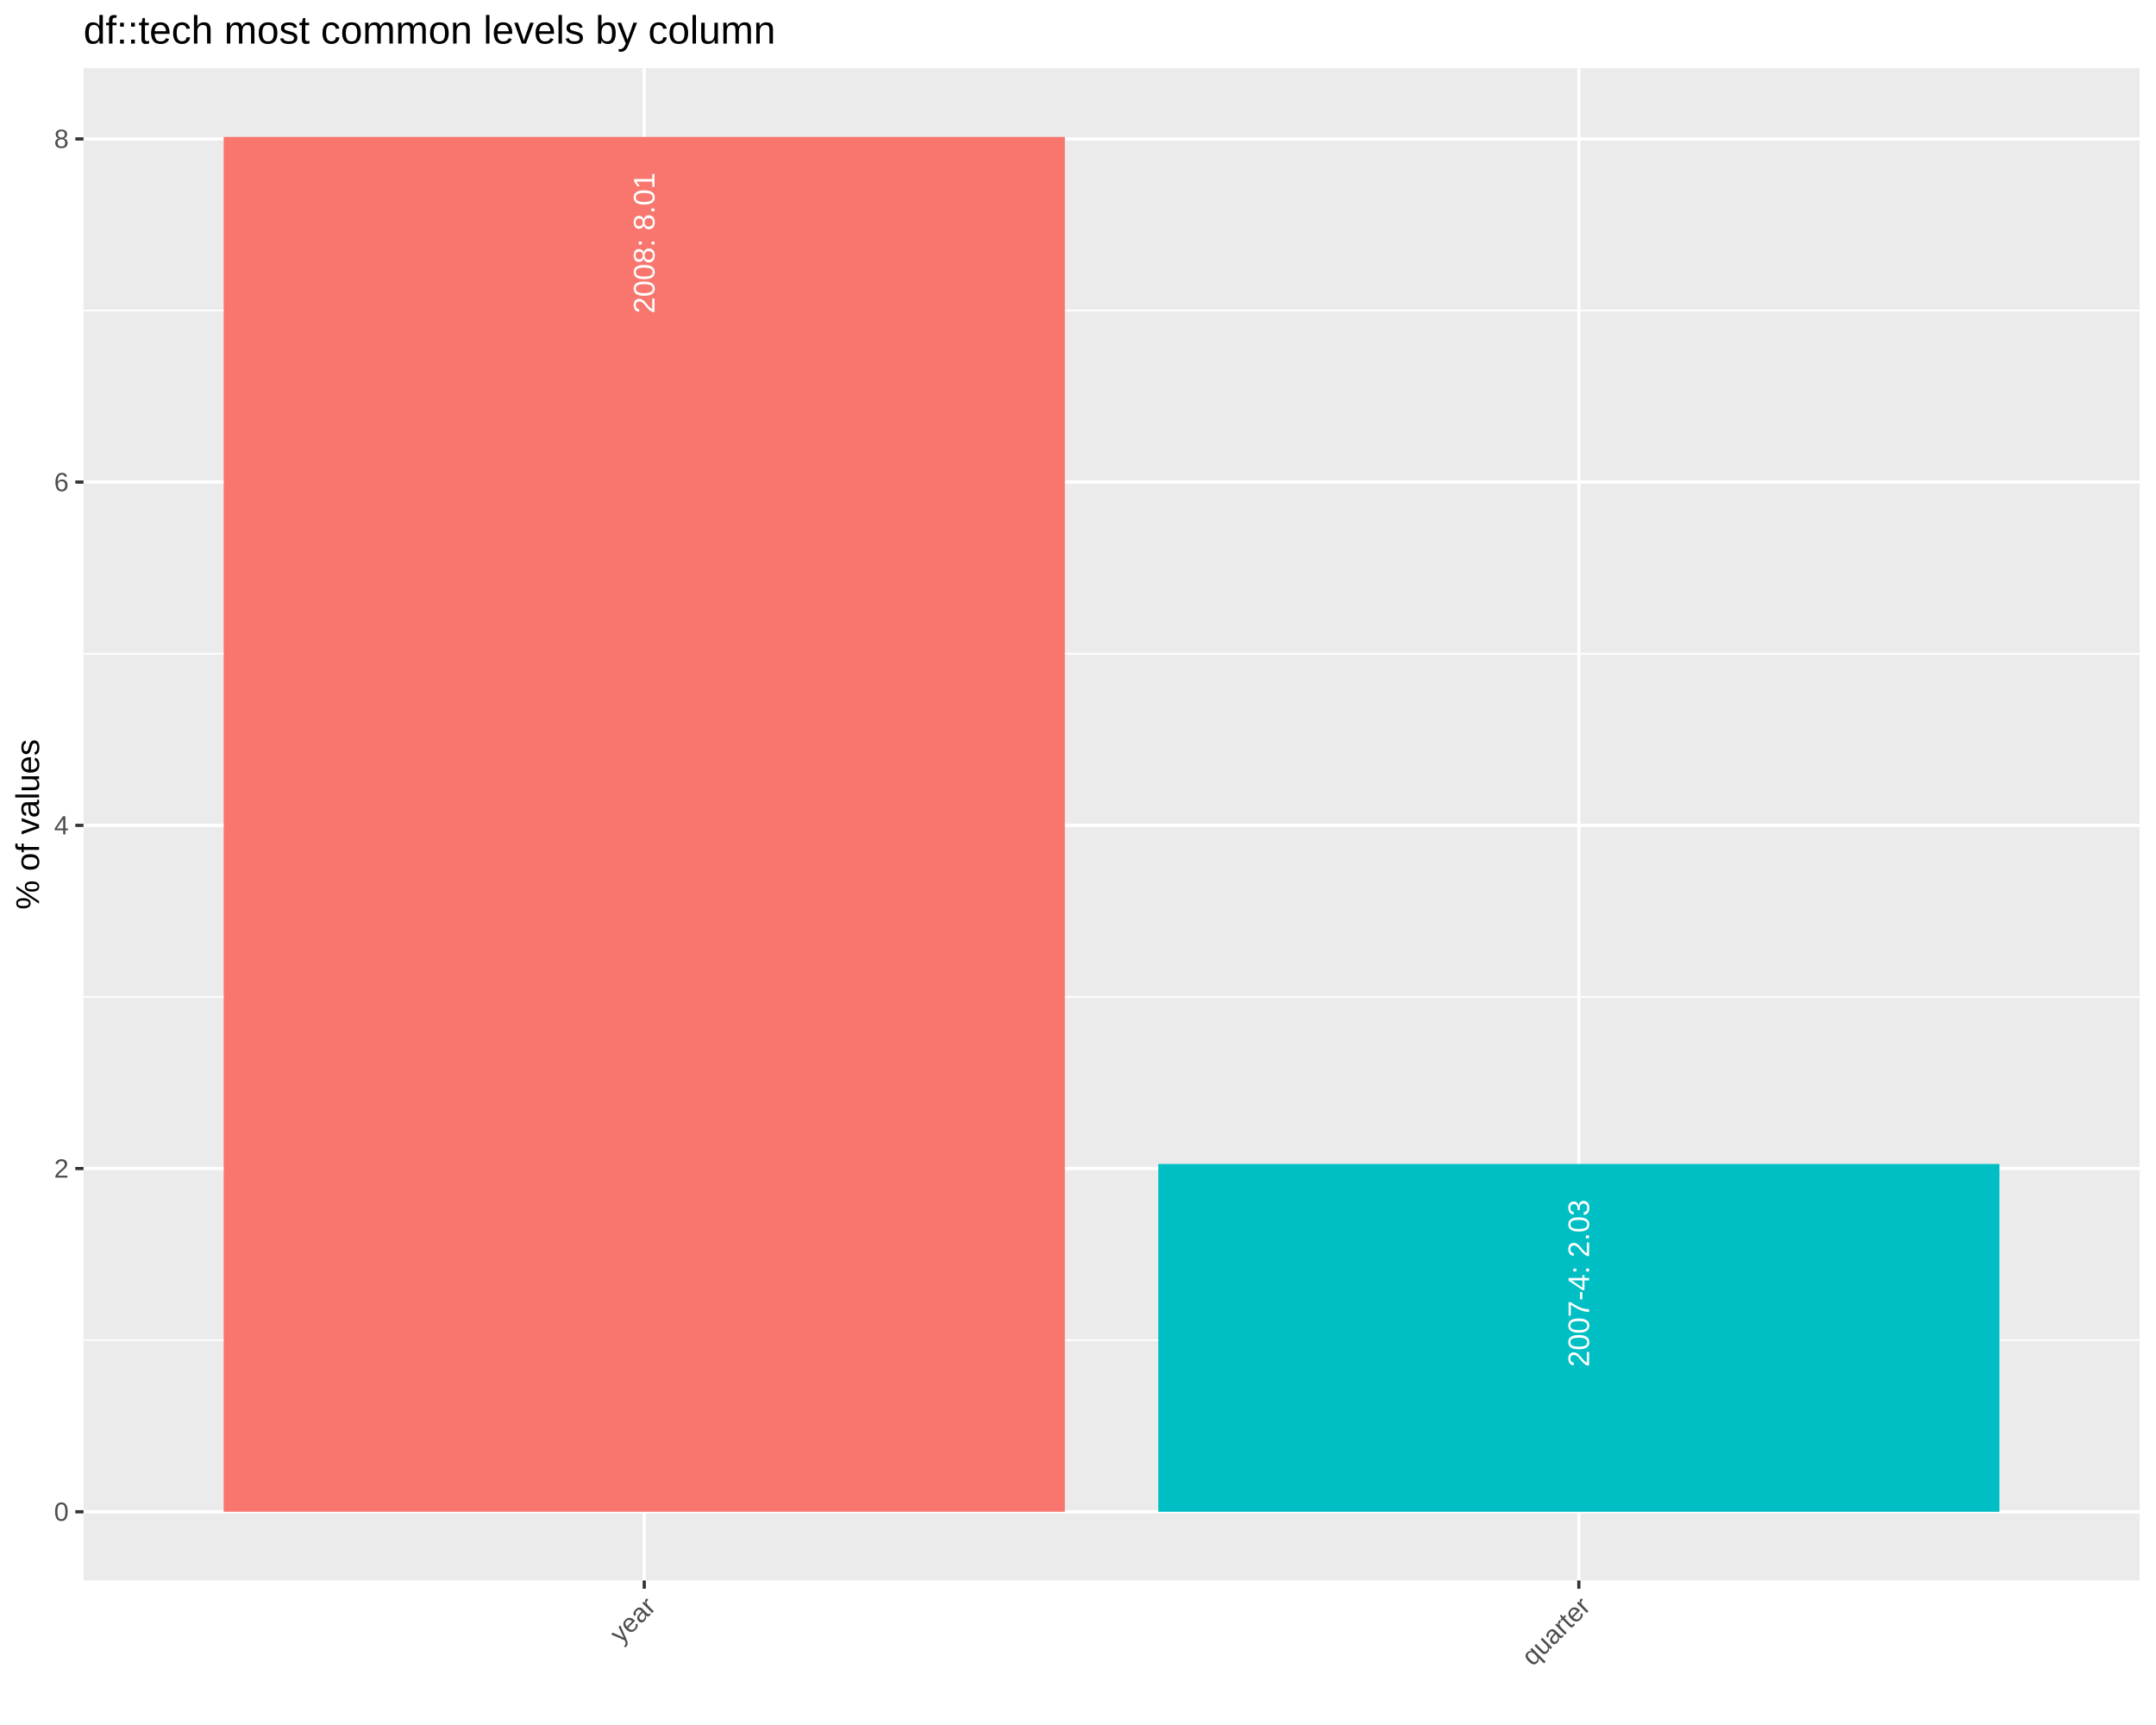
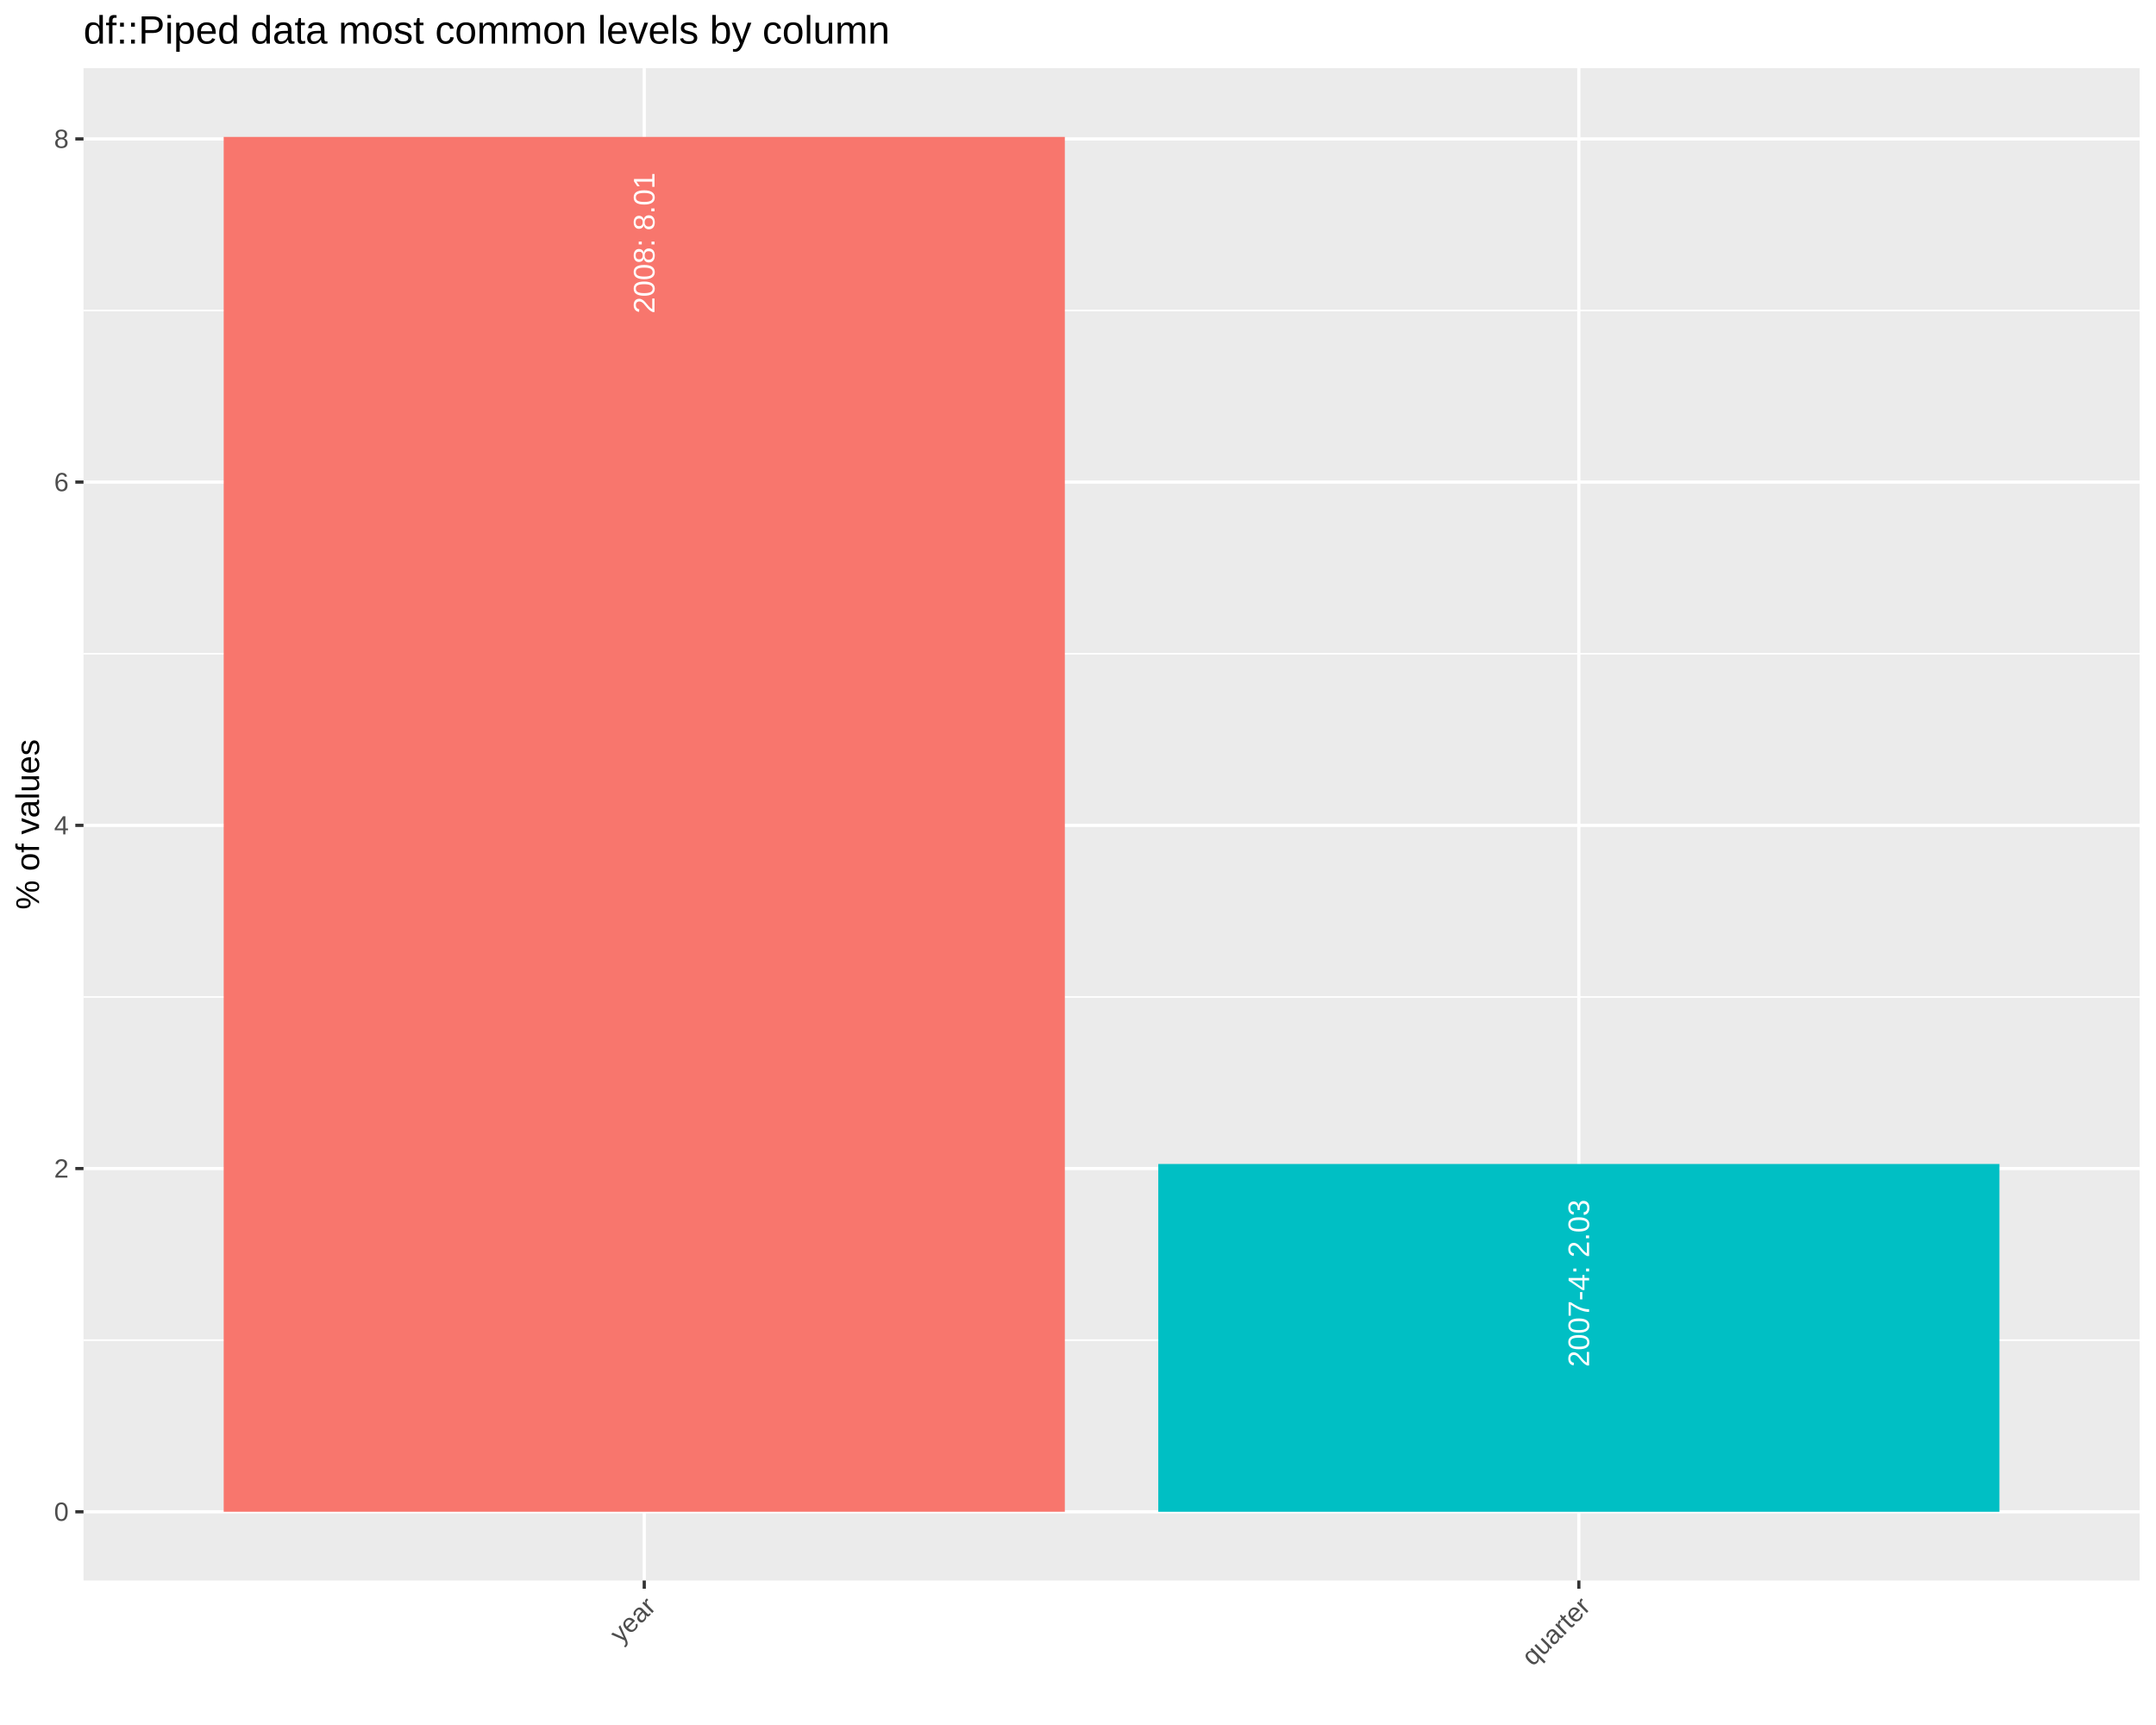
<svg xmlns="http://www.w3.org/2000/svg" viewBox="0 0 720.00 576.00">
  <defs>
    <style type="text/css">
    line, polyline, polygon, path, rect, circle {
      fill: none;
      stroke: #000000;
      stroke-linecap: round;
      stroke-linejoin: round;
      stroke-miterlimit: 10.00;
    }
  </style>
  </defs>
  <rect width="100%" height="100%" style="stroke: none; fill: #FFFFFF;" />
  <rect x="0.00" y="0.00" width="720.00" height="576.00" style="stroke-width: 1.07; stroke: #FFFFFF; fill: #FFFFFF;" />
  <defs>
    <clipPath id="cpMjcuODl8NzE0LjUyfDUyNy43NXwyMi43Nw==">
      <rect x="27.89" y="22.77" width="686.64" height="504.98" />
    </clipPath>
  </defs>
  <rect x="27.89" y="22.77" width="686.64" height="504.98" style="stroke-width: 1.07; stroke: none; fill: #EBEBEB;" clip-path="url(#cpMjcuODl8NzE0LjUyfDUyNy43NXwyMi43Nw==)" />
  <polyline points="27.89,447.49 714.52,447.49 " style="stroke-width: 0.53; stroke: #FFFFFF; stroke-linecap: butt;" clip-path="url(#cpMjcuODl8NzE0LjUyfDUyNy43NXwyMi43Nw==)" />
  <polyline points="27.89,332.89 714.52,332.89 " style="stroke-width: 0.53; stroke: #FFFFFF; stroke-linecap: butt;" clip-path="url(#cpMjcuODl8NzE0LjUyfDUyNy43NXwyMi43Nw==)" />
  <polyline points="27.89,218.28 714.52,218.28 " style="stroke-width: 0.53; stroke: #FFFFFF; stroke-linecap: butt;" clip-path="url(#cpMjcuODl8NzE0LjUyfDUyNy43NXwyMi43Nw==)" />
  <polyline points="27.89,103.68 714.52,103.68 " style="stroke-width: 0.53; stroke: #FFFFFF; stroke-linecap: butt;" clip-path="url(#cpMjcuODl8NzE0LjUyfDUyNy43NXwyMi43Nw==)" />
  <polyline points="27.89,504.80 714.52,504.80 " style="stroke-width: 1.07; stroke: #FFFFFF; stroke-linecap: butt;" clip-path="url(#cpMjcuODl8NzE0LjUyfDUyNy43NXwyMi43Nw==)" />
  <polyline points="27.89,390.19 714.52,390.19 " style="stroke-width: 1.07; stroke: #FFFFFF; stroke-linecap: butt;" clip-path="url(#cpMjcuODl8NzE0LjUyfDUyNy43NXwyMi43Nw==)" />
  <polyline points="27.89,275.59 714.52,275.59 " style="stroke-width: 1.07; stroke: #FFFFFF; stroke-linecap: butt;" clip-path="url(#cpMjcuODl8NzE0LjUyfDUyNy43NXwyMi43Nw==)" />
  <polyline points="27.89,160.98 714.52,160.98 " style="stroke-width: 1.07; stroke: #FFFFFF; stroke-linecap: butt;" clip-path="url(#cpMjcuODl8NzE0LjUyfDUyNy43NXwyMi43Nw==)" />
  <polyline points="27.89,46.38 714.52,46.38 " style="stroke-width: 1.07; stroke: #FFFFFF; stroke-linecap: butt;" clip-path="url(#cpMjcuODl8NzE0LjUyfDUyNy43NXwyMi43Nw==)" />
  <polyline points="215.15,527.75 215.15,22.77 " style="stroke-width: 1.07; stroke: #FFFFFF; stroke-linecap: butt;" clip-path="url(#cpMjcuODl8NzE0LjUyfDUyNy43NXwyMi43Nw==)" />
  <polyline points="527.26,527.75 527.26,22.77 " style="stroke-width: 1.07; stroke: #FFFFFF; stroke-linecap: butt;" clip-path="url(#cpMjcuODl8NzE0LjUyfDUyNy43NXwyMi43Nw==)" />
  <rect x="74.70" y="45.72" width="280.90" height="459.07" style="stroke-width: 1.07; stroke: none; stroke-linecap: square; stroke-linejoin: miter; fill: #F8766D;" clip-path="url(#cpMjcuODl8NzE0LjUyfDUyNy43NXwyMi43Nw==)" />
  <rect x="386.81" y="388.67" width="280.90" height="116.13" style="stroke-width: 1.07; stroke: none; stroke-linecap: square; stroke-linejoin: miter; fill: #00BFC4;" clip-path="url(#cpMjcuODl8NzE0LjUyfDUyNy43NXwyMi43Nw==)" />
  <g clip-path="url(#cpMjcuODl8NzE0LjUyfDUyNy43NXwyMi43Nw==)">
    <text transform="translate(218.57,104.69) rotate(-90)" style="font-size: 9.96px; fill: #FFFFFF; font-family: Liberation Sans;" textLength="49.78px" lengthAdjust="spacingAndGlyphs">2008:  8.01</text>
  </g>
  <g clip-path="url(#cpMjcuODl8NzE0LjUyfDUyNy43NXwyMi43Nw==)">
    <text transform="translate(530.68,456.47) rotate(-90)" style="font-size: 9.96px; fill: #FFFFFF; font-family: Liberation Sans;" textLength="58.62px" lengthAdjust="spacingAndGlyphs">2007-4:  2.03</text>
  </g>
  <defs>
    <clipPath id="cpMC4wMHw3MjAuMDB8NTc2LjAwfDAuMDA=">
      <rect x="0.00" y="0.00" width="720.00" height="576.00" />
    </clipPath>
  </defs>
  <g clip-path="url(#cpMC4wMHw3MjAuMDB8NTc2LjAwfDAuMDA=)">
    <text x="18.06" y="507.82" style="font-size: 8.80px; fill: #4D4D4D; font-family: Liberation Sans;" textLength="4.89px" lengthAdjust="spacingAndGlyphs">0</text>
  </g>
  <g clip-path="url(#cpMC4wMHw3MjAuMDB8NTc2LjAwfDAuMDA=)">
    <text x="18.06" y="393.21" style="font-size: 8.80px; fill: #4D4D4D; font-family: Liberation Sans;" textLength="4.89px" lengthAdjust="spacingAndGlyphs">2</text>
  </g>
  <g clip-path="url(#cpMC4wMHw3MjAuMDB8NTc2LjAwfDAuMDA=)">
    <text x="18.06" y="278.61" style="font-size: 8.80px; fill: #4D4D4D; font-family: Liberation Sans;" textLength="4.89px" lengthAdjust="spacingAndGlyphs">4</text>
  </g>
  <g clip-path="url(#cpMC4wMHw3MjAuMDB8NTc2LjAwfDAuMDA=)">
    <text x="18.06" y="164.01" style="font-size: 8.80px; fill: #4D4D4D; font-family: Liberation Sans;" textLength="4.89px" lengthAdjust="spacingAndGlyphs">6</text>
  </g>
  <g clip-path="url(#cpMC4wMHw3MjAuMDB8NTc2LjAwfDAuMDA=)">
    <text x="18.06" y="49.40" style="font-size: 8.80px; fill: #4D4D4D; font-family: Liberation Sans;" textLength="4.89px" lengthAdjust="spacingAndGlyphs">8</text>
  </g>
  <polyline points="25.15,504.80 27.89,504.80 " style="stroke-width: 1.07; stroke: #333333; stroke-linecap: butt;" clip-path="url(#cpMC4wMHw3MjAuMDB8NTc2LjAwfDAuMDA=)" />
  <polyline points="25.15,390.19 27.89,390.19 " style="stroke-width: 1.07; stroke: #333333; stroke-linecap: butt;" clip-path="url(#cpMC4wMHw3MjAuMDB8NTc2LjAwfDAuMDA=)" />
  <polyline points="25.15,275.59 27.89,275.59 " style="stroke-width: 1.07; stroke: #333333; stroke-linecap: butt;" clip-path="url(#cpMC4wMHw3MjAuMDB8NTc2LjAwfDAuMDA=)" />
  <polyline points="25.15,160.98 27.89,160.98 " style="stroke-width: 1.07; stroke: #333333; stroke-linecap: butt;" clip-path="url(#cpMC4wMHw3MjAuMDB8NTc2LjAwfDAuMDA=)" />
  <polyline points="25.15,46.38 27.89,46.38 " style="stroke-width: 1.07; stroke: #333333; stroke-linecap: butt;" clip-path="url(#cpMC4wMHw3MjAuMDB8NTc2LjAwfDAuMDA=)" />
  <polyline points="215.15,530.49 215.15,527.75 " style="stroke-width: 1.07; stroke: #333333; stroke-linecap: butt;" clip-path="url(#cpMC4wMHw3MjAuMDB8NTc2LjAwfDAuMDA=)" />
  <polyline points="527.26,530.49 527.26,527.75 " style="stroke-width: 1.07; stroke: #333333; stroke-linecap: butt;" clip-path="url(#cpMC4wMHw3MjAuMDB8NTc2LjAwfDAuMDA=)" />
  <g clip-path="url(#cpMC4wMHw3MjAuMDB8NTc2LjAwfDAuMDA=)">
    <text transform="translate(207.33,549.05) rotate(-45)" style="font-size: 8.80px; fill: #4D4D4D; font-family: Liberation Sans;" textLength="17.11px" lengthAdjust="spacingAndGlyphs">year</text>
  </g>
  <g clip-path="url(#cpMC4wMHw3MjAuMDB8NTc2LjAwfDAuMDA=)">
    <text transform="translate(511.84,556.64) rotate(-45)" style="font-size: 8.80px; fill: #4D4D4D; font-family: Liberation Sans;" textLength="27.84px" lengthAdjust="spacingAndGlyphs">quarter</text>
  </g>
  <g clip-path="url(#cpMC4wMHw3MjAuMDB8NTc2LjAwfDAuMDA=)">
    <text transform="translate(13.04,303.71) rotate(-90)" style="font-size: 11.00px; font-family: Liberation Sans;" textLength="56.91px" lengthAdjust="spacingAndGlyphs">% of values</text>
  </g>
  <g clip-path="url(#cpMC4wMHw3MjAuMDB8NTc2LjAwfDAuMDA=)">
-     <text x="27.89" y="14.56" style="font-size: 13.20px; font-family: Liberation Sans;" textLength="230.73px" lengthAdjust="spacingAndGlyphs">df::tech most common levels by column</text>
+     <text x="27.89" y="14.56" style="font-size: 13.20px; font-family: Liberation Sans;" textLength="268.84px" lengthAdjust="spacingAndGlyphs">df::Piped data most common levels by column</text>
  </g>
</svg>
